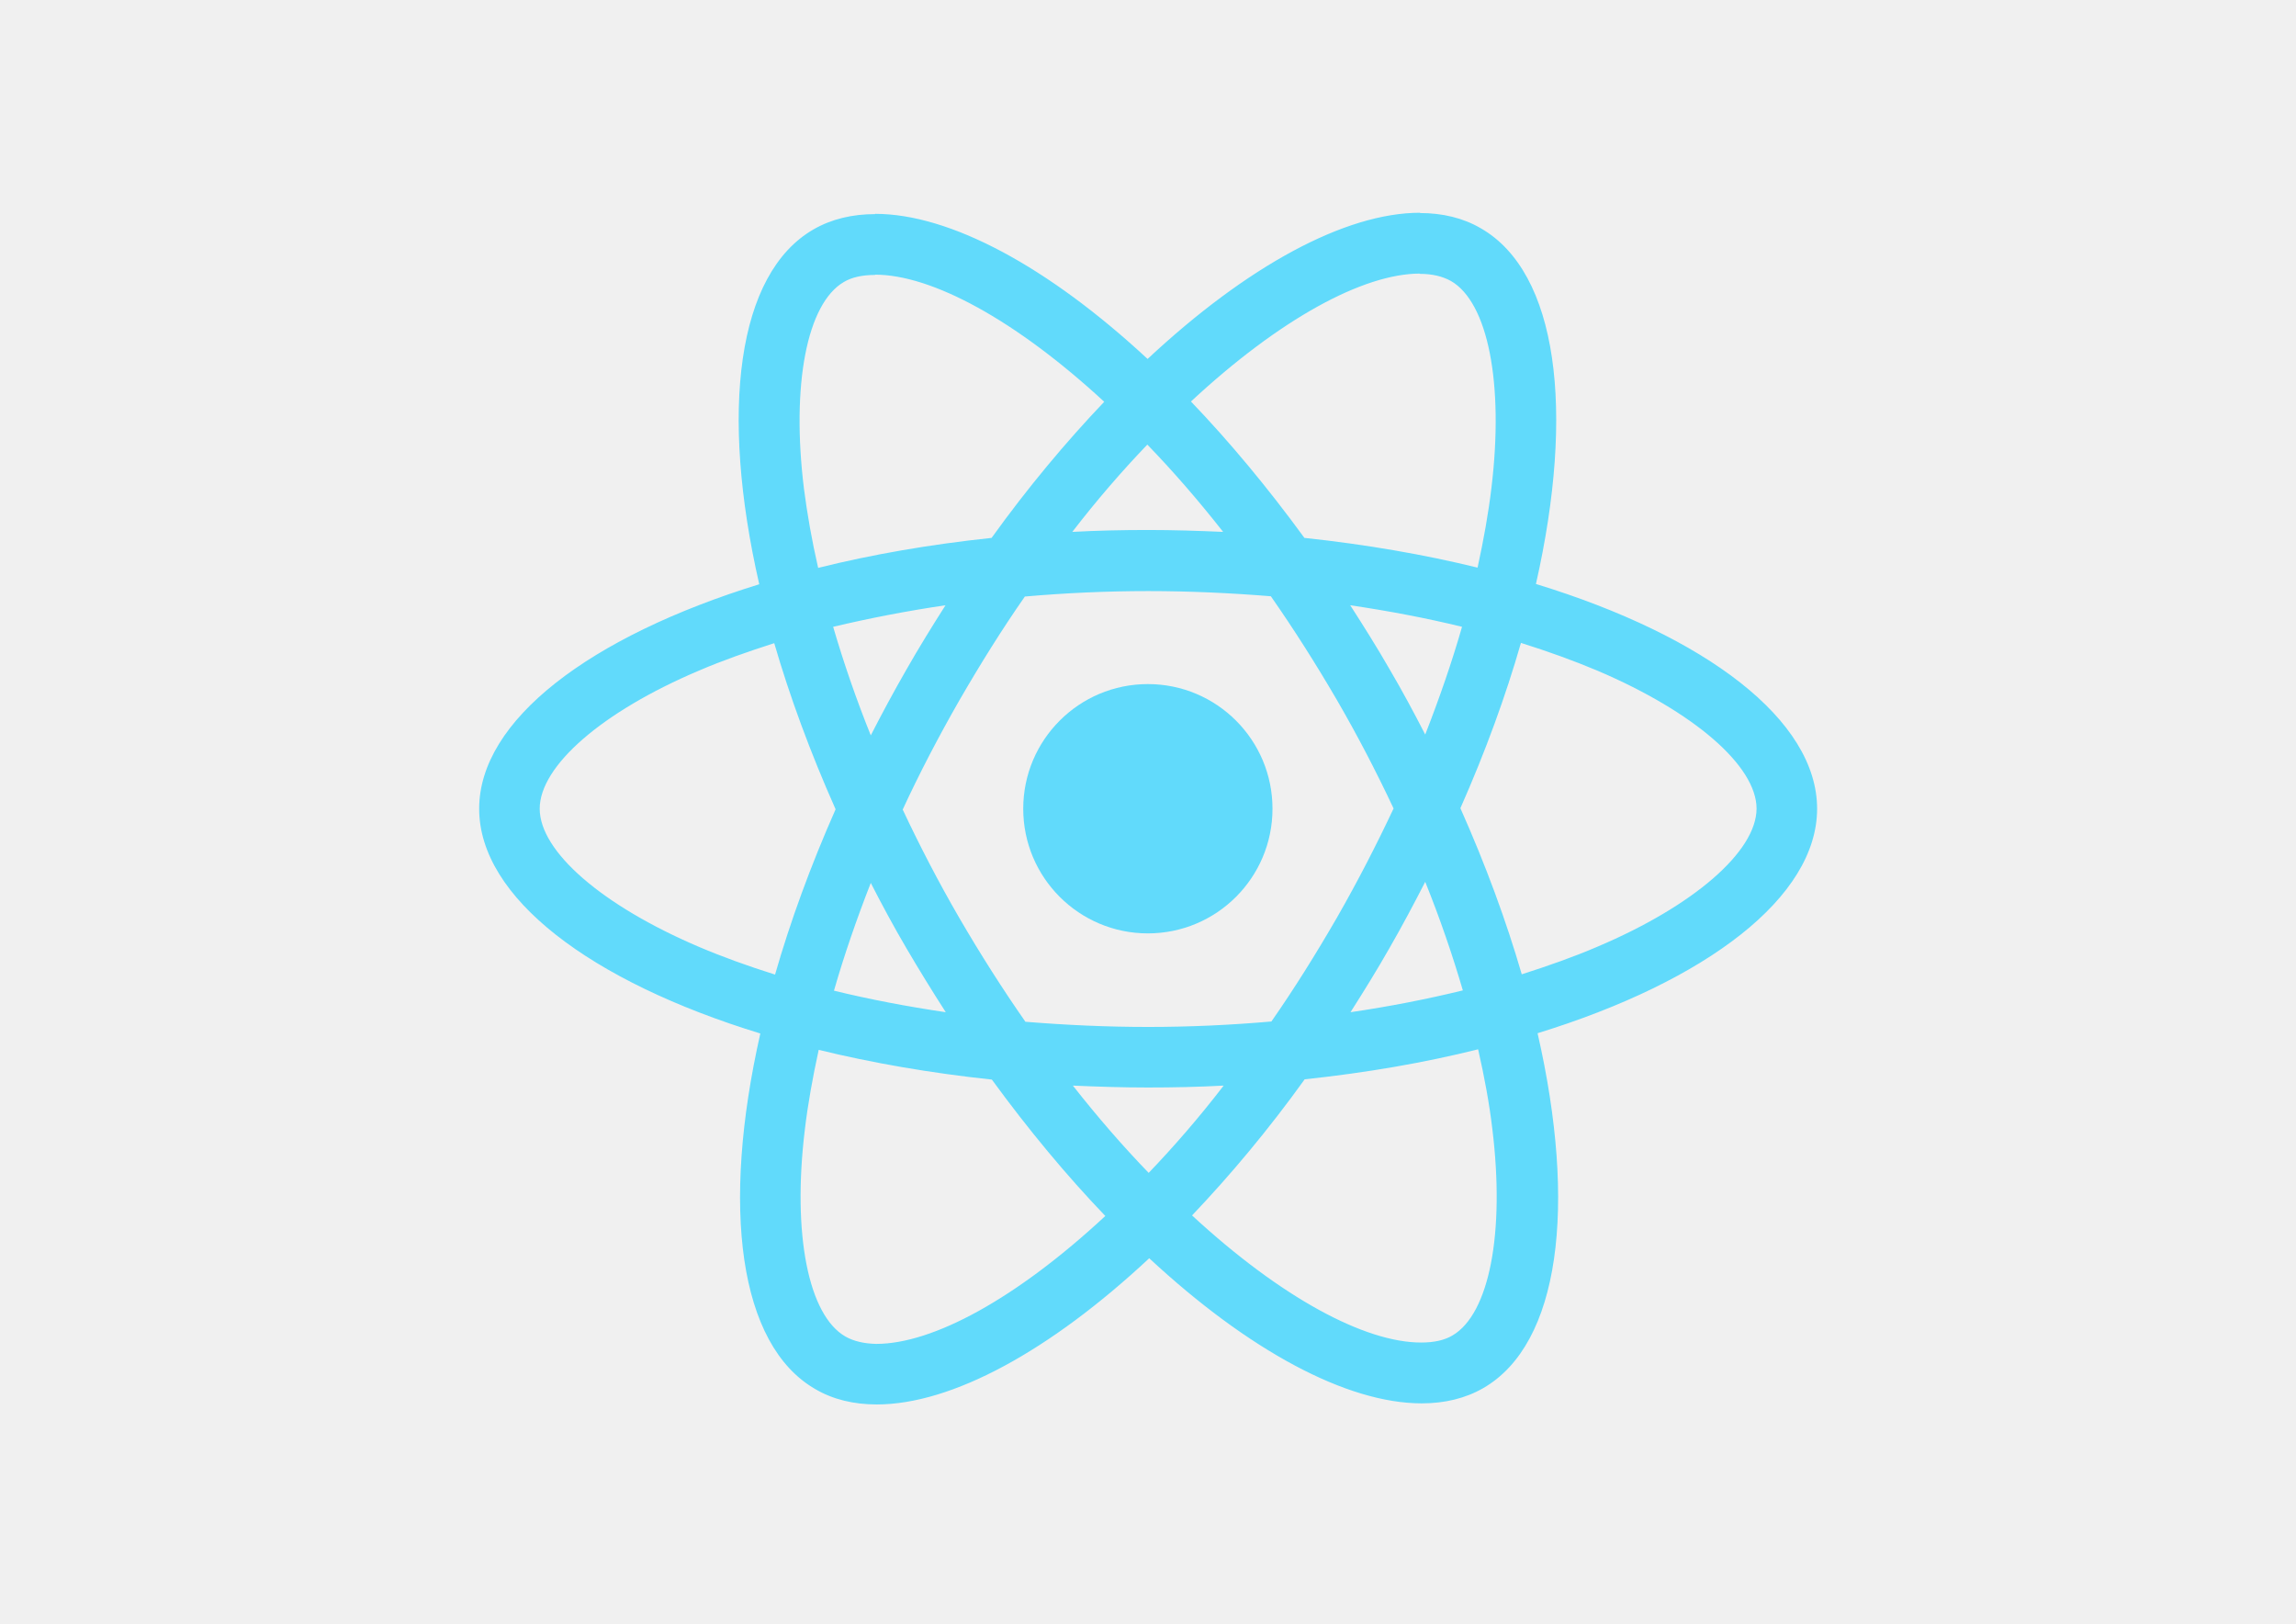
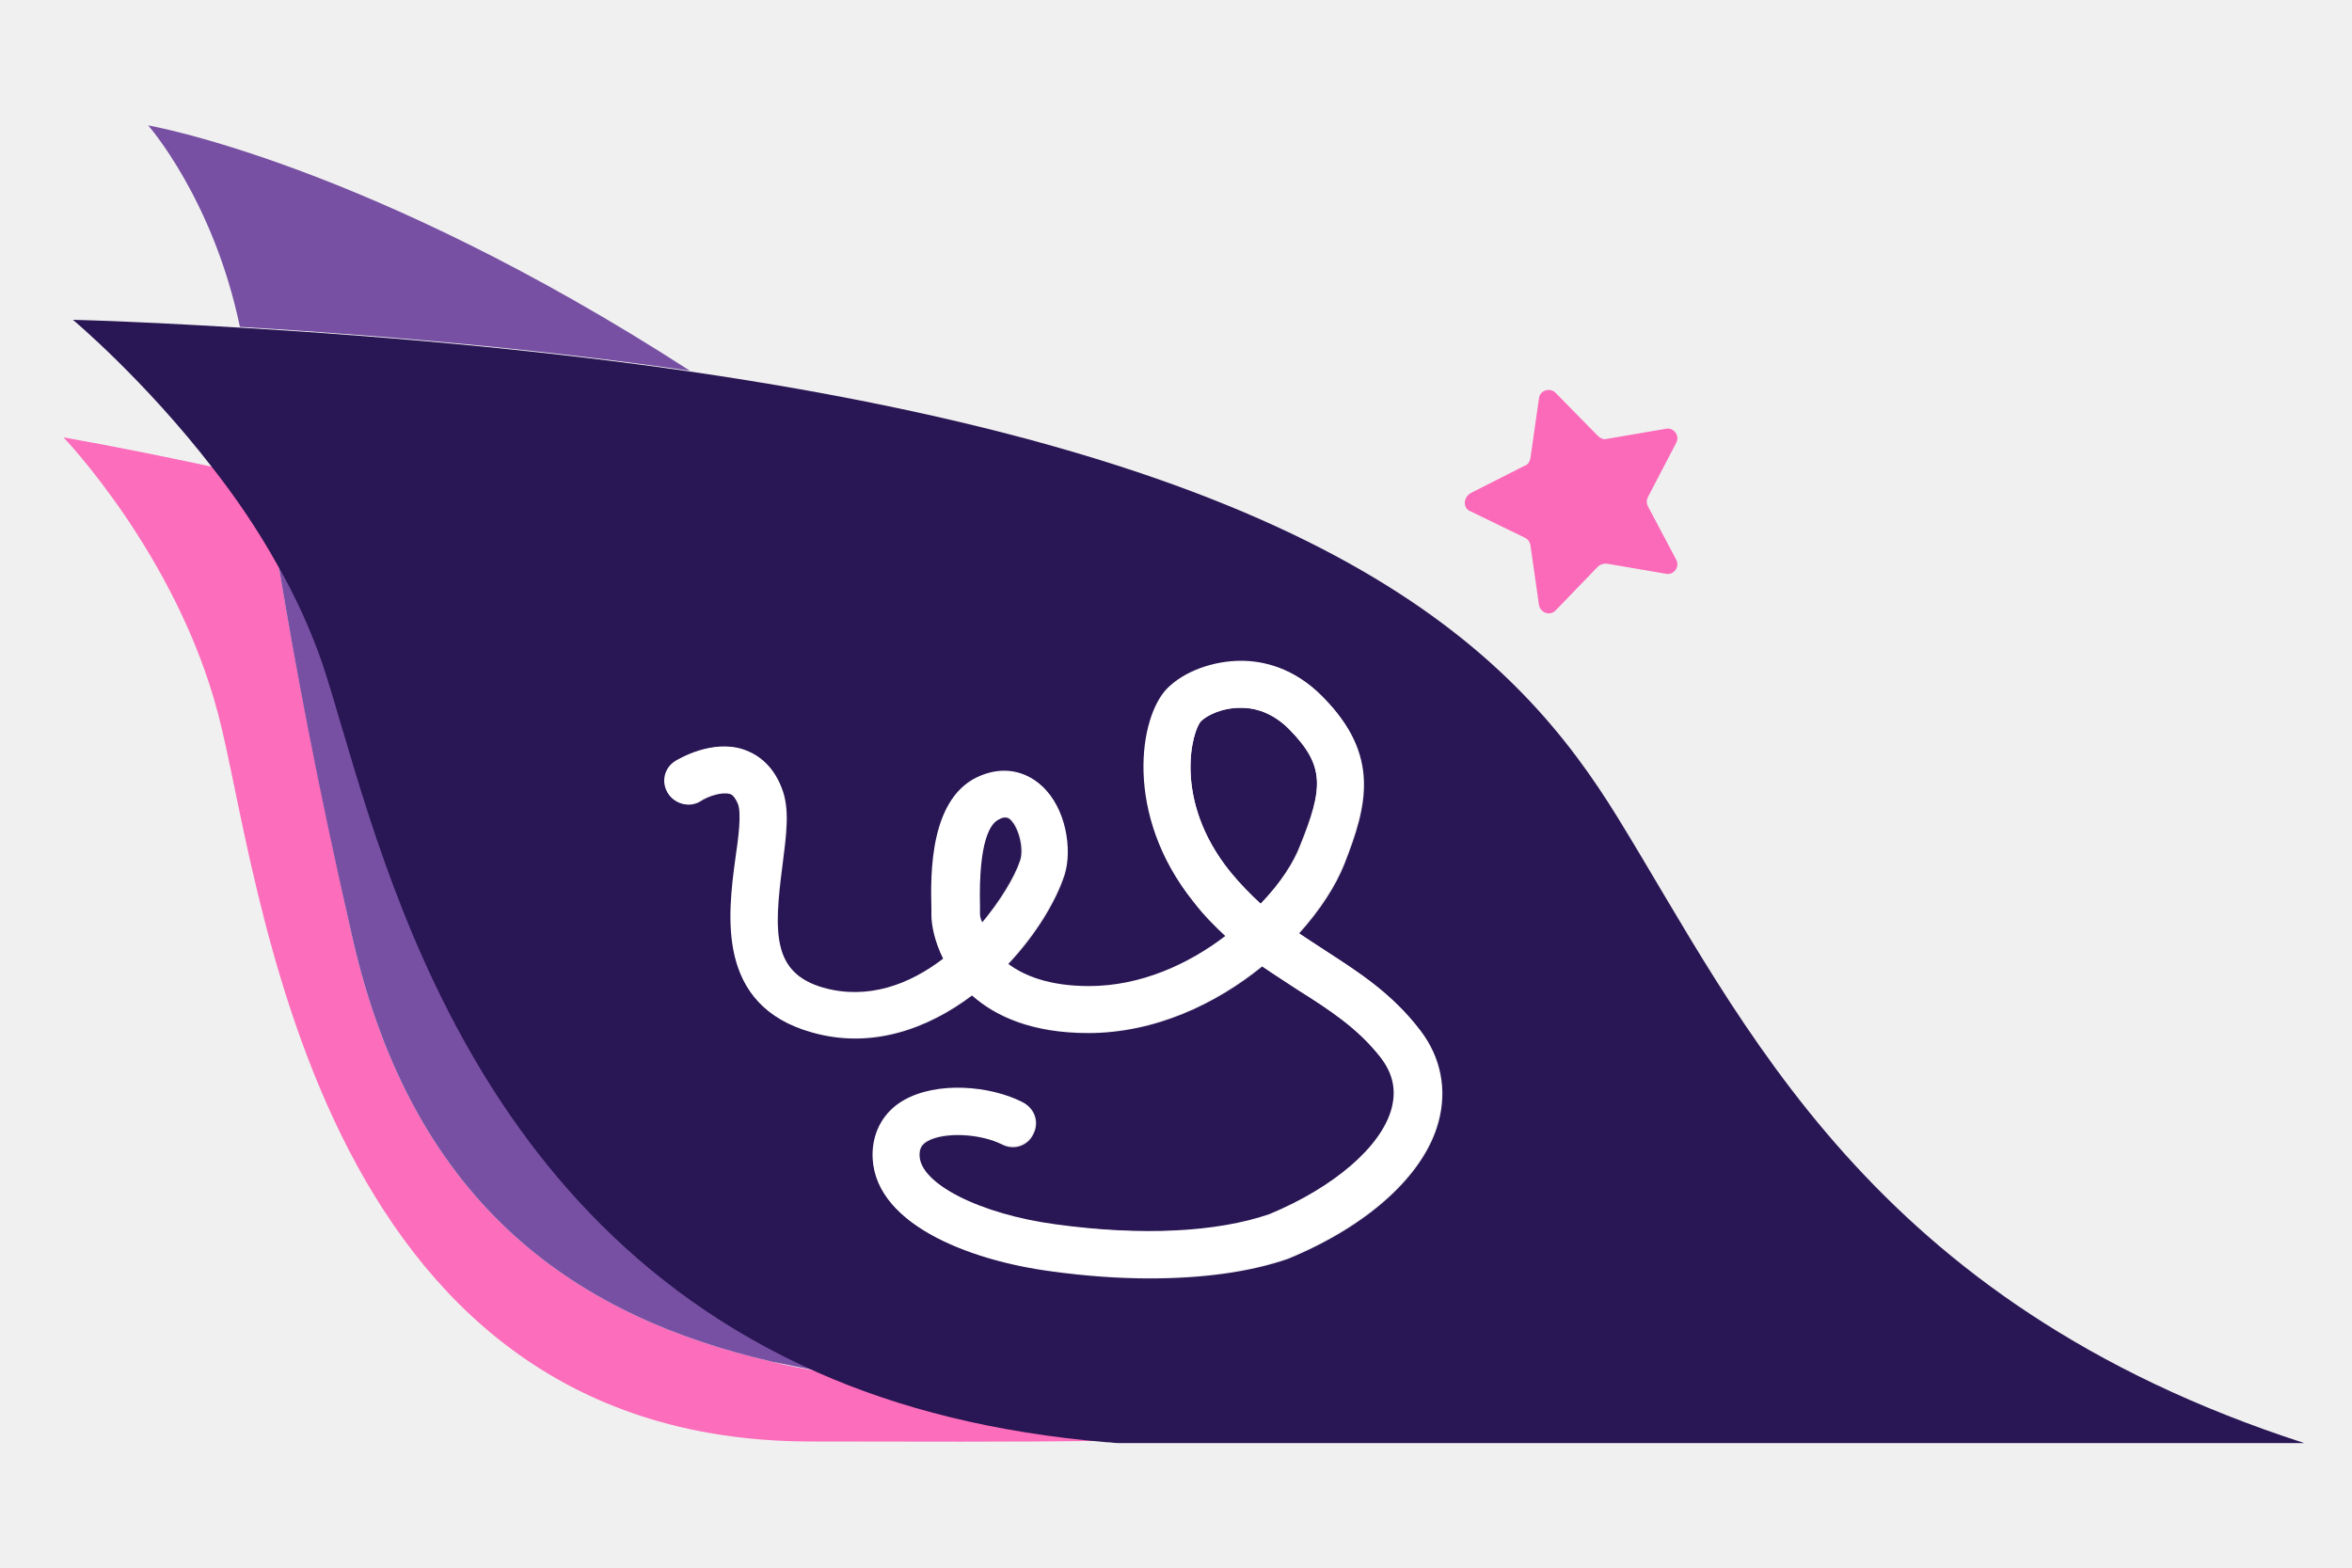
- <svg xmlns="http://www.w3.org/2000/svg" viewBox="0 0 841.9 595.3">
-   <g fill="#61DAFB">
-     <path d="M666.3 296.5c0-32.5-40.7-63.3-103.1-82.4 14.4-63.6 8-114.2-20.2-130.4-6.5-3.8-14.1-5.6-22.4-5.6v22.3c4.6 0 8.3.9 11.4 2.6 13.6 7.8 19.5 37.5 14.9 75.7-1.1 9.4-2.9 19.3-5.1 29.4-19.6-4.8-41-8.5-63.5-10.9-13.5-18.5-27.5-35.3-41.6-50 32.6-30.3 63.2-46.9 84-46.9V78c-27.5 0-63.5 19.6-99.9 53.6-36.4-33.8-72.4-53.2-99.9-53.2v22.3c20.7 0 51.4 16.5 84 46.6-14 14.7-28 31.4-41.3 49.9-22.6 2.4-44 6.1-63.6 11-2.3-10-4-19.7-5.2-29-4.7-38.2 1.1-67.9 14.6-75.8 3-1.8 6.9-2.6 11.5-2.6V78.5c-8.4 0-16 1.8-22.6 5.6-28.1 16.2-34.4 66.7-19.9 130.1-62.2 19.2-102.7 49.9-102.7 82.3 0 32.5 40.7 63.3 103.1 82.4-14.4 63.6-8 114.2 20.2 130.4 6.5 3.8 14.1 5.6 22.5 5.6 27.5 0 63.5-19.6 99.9-53.6 36.4 33.8 72.4 53.2 99.9 53.2 8.4 0 16-1.8 22.6-5.6 28.1-16.2 34.4-66.7 19.9-130.1 62-19.1 102.5-49.9 102.5-82.3zm-130.2-66.7c-3.7 12.9-8.3 26.2-13.5 39.5-4.1-8-8.4-16-13.1-24-4.6-8-9.5-15.8-14.4-23.4 14.2 2.1 27.9 4.7 41 7.9zm-45.8 106.5c-7.8 13.5-15.8 26.3-24.1 38.2-14.9 1.3-30 2-45.2 2-15.1 0-30.2-.7-45-1.9-8.3-11.9-16.4-24.6-24.2-38-7.6-13.1-14.5-26.4-20.8-39.8 6.2-13.4 13.2-26.8 20.7-39.9 7.8-13.5 15.8-26.3 24.1-38.2 14.9-1.3 30-2 45.2-2 15.1 0 30.2.7 45 1.9 8.3 11.9 16.4 24.6 24.2 38 7.6 13.1 14.5 26.4 20.8 39.8-6.3 13.4-13.2 26.8-20.7 39.9zm32.3-13c5.4 13.4 10 26.8 13.8 39.8-13.1 3.2-26.9 5.9-41.2 8 4.9-7.7 9.8-15.6 14.4-23.7 4.6-8 8.9-16.1 13-24.1zM421.2 430c-9.3-9.6-18.6-20.3-27.8-32 9 .4 18.2.7 27.5.7 9.4 0 18.7-.2 27.8-.7-9 11.7-18.3 22.4-27.5 32zm-74.4-58.9c-14.2-2.1-27.9-4.7-41-7.9 3.7-12.9 8.3-26.2 13.5-39.5 4.1 8 8.4 16 13.1 24 4.7 8 9.5 15.8 14.4 23.4zM420.7 163c9.3 9.6 18.6 20.3 27.8 32-9-.4-18.2-.7-27.5-.7-9.4 0-18.7.2-27.8.7 9-11.7 18.3-22.4 27.5-32zm-74 58.9c-4.9 7.7-9.8 15.6-14.4 23.7-4.6 8-8.9 16-13 24-5.4-13.4-10-26.8-13.8-39.8 13.1-3.1 26.9-5.8 41.2-7.9zm-90.5 125.2c-35.4-15.1-58.3-34.9-58.3-50.6 0-15.7 22.9-35.6 58.3-50.6 8.6-3.7 18-7 27.7-10.1 5.7 19.6 13.2 40 22.5 60.9-9.2 20.8-16.6 41.1-22.2 60.6-9.9-3.1-19.3-6.5-28-10.2zM310 490c-13.6-7.8-19.5-37.5-14.9-75.7 1.1-9.4 2.9-19.3 5.1-29.4 19.6 4.8 41 8.5 63.5 10.9 13.5 18.5 27.5 35.3 41.6 50-32.6 30.3-63.2 46.9-84 46.9-4.5-.1-8.3-1-11.3-2.7zm237.2-76.2c4.7 38.2-1.1 67.9-14.6 75.8-3 1.8-6.9 2.6-11.5 2.6-20.7 0-51.4-16.5-84-46.6 14-14.7 28-31.4 41.3-49.9 22.6-2.4 44-6.1 63.6-11 2.3 10.1 4.1 19.8 5.2 29.1zm38.5-66.7c-8.6 3.7-18 7-27.7 10.1-5.7-19.6-13.2-40-22.5-60.9 9.2-20.8 16.6-41.1 22.2-60.6 9.9 3.1 19.3 6.5 28.1 10.2 35.4 15.1 58.3 34.9 58.3 50.6-.1 15.7-23 35.6-58.4 50.6zM320.8 78.4z" />
-     <circle cx="420.9" cy="296.5" r="45.7" />
-     <path d="M520.5 78.1z" />
+ <svg xmlns="http://www.w3.org/2000/svg" version="1.1" id="Layer_1" x="0px" y="0px" viewBox="0 0 300 200" style="enable-background:new 0 0 300 200;" xml:space="preserve">
+   <style type="text/css">
+ 	.st0{fill:#FB6AB9;}
+ 	.st1{fill:#FC6DBB;}
+ 	.st2{fill:#7750A3;}
+ 	.st3{fill:#291654;}
+ 	.st4{fill:#FFFFFF;}
+ </style>
+   <g>
+     <path class="st0" d="M187.5,65.2l7,3.4c0.4,0.2,0.6,0.5,0.7,0.9l1.1,7.7c0.2,1,1.4,1.4,2.1,0.7l5.4-5.6c0.3-0.3,0.7-0.4,1.1-0.4   l7.6,1.3c1,0.2,1.8-0.9,1.3-1.8l-3.6-6.8c-0.2-0.4-0.2-0.8,0-1.2l3.6-6.9c0.5-0.9-0.3-2-1.3-1.8l-7.6,1.3c-0.4,0.1-0.8-0.1-1.1-0.4   l-5.4-5.5c-0.7-0.7-2-0.3-2.1,0.7l-1.1,7.7c-0.1,0.4-0.3,0.8-0.7,0.9l-6.9,3.5C186.6,63.5,186.6,64.8,187.5,65.2z" />
+     <path class="st1" d="M98.4,173.7c-24.1-5.6-45.6-19.2-53.5-54.3c-4.4-19.7-7.3-34.8-9.4-47.5c-2.5-4.4-5.3-8.5-8.2-12.3   c-6.1-1.3-12.4-2.6-19.2-3.8c0,0,14.4,15,19.7,35.2c5.4,20.2,11.6,92.7,75.4,92.9c13.1,0,26,0.1,38-0.1   c-14.4-1.2-26.6-4.4-36.9-8.9C102.3,174.6,100.2,174.2,98.4,173.7z" />
+     <path class="st2" d="M18.9,16c0,0,8.3,9.4,11.7,25.7c21.8,1.3,40.8,3.2,57.4,5.6C47,20.8,18.9,16,18.9,16z" />
+     <path class="st2" d="M98.4,173.7c1.9,0.4,3.9,0.8,6,1.2c-47.6-21-56.7-71-63.2-90.5c-1.4-4.3-3.4-8.5-5.7-12.5   c2.1,12.7,4.9,27.8,9.4,47.5C52.8,154.5,74.3,168.1,98.4,173.7z" />
+     <path class="st3" d="M164.5,93.1c-1.8-1.9-3.9-2.8-6.2-2.8c0,0,0,0-0.1,0c-2.4,0-4.3,1-5,1.7c-1.1,1.1-3.7,10,3.7,19.2   c1.3,1.6,2.6,2.9,3.9,4.1c2.5-2.6,4.2-5.3,5-7.4C168.8,100.5,169,97.7,164.5,93.1z" />
+     <path class="st3" d="M128.9,104.6c-0.2-0.2-0.4-0.3-0.7-0.3c-0.2,0-0.4,0-0.7,0.2c-1.3,0.5-2.8,2.9-2.6,11.3l0,0.9   c0,0,0,0.5,0.2,1.2c2.5-3,4.3-6,5-8.1C130.6,108.4,130,105.7,128.9,104.6z" />
+     <path class="st3" d="M206.4,104.4c-12.6-20.5-35.3-44.9-118.4-57c-16.6-2.4-35.6-4.3-57.4-5.6c-6.8-0.4-13.9-0.8-21.3-1   c0,0,9.1,7.6,17.9,19c2.9,3.7,5.7,7.8,8.2,12.3c2.3,4,4.2,8.2,5.7,12.5c6.5,19.5,15.7,69.5,63.2,90.5c10.4,4.6,22.6,7.7,36.9,8.9   c0.5,0,0.9,0.1,1.4,0.1c115.5,0,73.7,0,151.3,0C238.3,166.1,222.3,130.2,206.4,104.4z M183.5,143.1c-1.8,6.8-9,13.3-19.2,17.5   c-4.9,1.7-10.9,2.5-17.7,2.5c-3.9,0-8.1-0.3-12.5-0.9c-10.6-1.4-23-6.2-22.7-15.1c0.1-2.8,1.5-5.1,3.9-6.6   c4.2-2.5,11.1-1.9,15.2,0.2c1.5,0.7,2.1,2.5,1.3,4c-0.7,1.5-2.5,2.1-4,1.3c-2.8-1.4-7.4-1.6-9.5-0.4c-0.7,0.4-1,0.9-1,1.7   c-0.1,3.7,7.7,7.7,17.5,9c10.9,1.4,20.6,1,27.2-1.3c8.2-3.4,14.3-8.6,15.6-13.5c0.6-2.3,0.2-4.4-1.4-6.5c-2.9-3.8-6.4-6.1-10.5-8.6   c-1.5-1-3.1-2-4.7-3.1c-5.9,4.8-13.7,8.5-22.2,8.5c-7.1,0-11.8-2.1-14.8-4.8c-5.7,4.3-12.9,6.9-20.5,4.7   c-12-3.4-10.6-14.7-9.6-22.1c0.4-2.7,0.8-5.7,0.3-7c-0.4-1.1-0.9-1.3-1.1-1.3c-1-0.3-2.8,0.3-3.7,0.9c-1.4,0.9-3.2,0.4-4.1-0.9   c-0.9-1.4-0.5-3.2,0.9-4.1c0.5-0.3,4.6-2.9,8.7-1.5c1.5,0.5,3.6,1.7,4.8,4.8c1.1,2.7,0.6,6,0.1,10c-1.1,8.5-1.3,13.7,5.3,15.6   c5.7,1.6,11-0.4,15.3-3.7c-1.1-2.2-1.5-4.3-1.5-5.6l0-0.8c-0.1-4.3-0.3-14.3,6.4-17c2.7-1.1,5.5-0.6,7.6,1.3   c3.1,2.8,3.9,8.1,2.9,11.3c-1.1,3.4-3.7,7.7-7.2,11.4c2.1,1.6,5.3,2.9,10.4,2.9c6.6,0,12.7-2.8,17.4-6.4c-1.4-1.3-2.8-2.7-4.1-4.4   c-8.9-11.1-6.9-23.6-3.3-27.2c2.1-2.1,5.9-3.5,9.4-3.5c2.7,0,6.7,0.8,10.4,4.6c7.3,7.4,5.6,13.8,2.7,21.2c-1.1,2.8-3.1,5.9-5.8,8.9   c1.2,0.8,2.3,1.5,3.5,2.3c4.1,2.6,8.4,5.4,12,10.1C183.8,134.9,184.6,139,183.5,143.1z" />
+     <path class="st4" d="M169.1,121.3c-1.1-0.7-2.3-1.5-3.5-2.3c2.7-3,4.7-6.1,5.8-8.9c2.9-7.5,4.6-13.8-2.7-21.2   c-3.7-3.8-7.7-4.6-10.4-4.6c-3.5,0-7.2,1.3-9.4,3.5c-3.6,3.6-5.6,16.1,3.3,27.2c1.3,1.7,2.7,3.1,4.1,4.4   c-4.7,3.6-10.8,6.4-17.4,6.4c-5,0-8.3-1.3-10.4-2.9c3.5-3.7,6.1-8,7.2-11.4c1-3.2,0.2-8.5-2.9-11.3c-2.1-1.9-4.8-2.4-7.6-1.3   c-6.7,2.6-6.5,12.7-6.4,17l0,0.8c0,1.3,0.4,3.4,1.5,5.6c-4.3,3.3-9.6,5.3-15.3,3.7c-6.6-1.9-6.4-7.2-5.3-15.6c0.5-3.9,1-7.3-0.1-10   c-1.2-3.1-3.3-4.3-4.8-4.8c-4-1.3-8.2,1.2-8.7,1.5c-1.4,0.9-1.8,2.7-0.9,4.1c0.9,1.4,2.7,1.8,4.1,0.9c0.9-0.6,2.7-1.2,3.7-0.9   c0.2,0.1,0.6,0.2,1.1,1.3c0.5,1.2,0.1,4.3-0.3,7c-1,7.4-2.4,18.7,9.6,22.1c7.6,2.2,14.8-0.4,20.5-4.7c3.1,2.7,7.8,4.8,14.8,4.8   c8.5,0,16.3-3.7,22.2-8.5c1.6,1.1,3.2,2.1,4.7,3.1c4,2.6,7.5,4.8,10.5,8.6c1.6,2.1,2,4.2,1.4,6.5c-1.3,4.9-7.4,10.1-15.6,13.5   c-6.7,2.3-16.3,2.8-27.2,1.3c-9.8-1.3-17.6-5.3-17.5-9c0-0.8,0.3-1.3,1-1.7c2-1.2,6.6-1,9.5,0.4c1.5,0.7,3.3,0.1,4-1.3   c0.7-1.5,0.1-3.3-1.3-4c-4.1-2.1-10.9-2.7-15.2-0.2c-2.4,1.4-3.8,3.8-3.9,6.6c-0.3,8.9,12,13.7,22.7,15.1c4.3,0.6,8.5,0.9,12.5,0.9   c6.8,0,12.8-0.8,17.7-2.5c10.2-4.2,17.4-10.7,19.2-17.5c1.1-4.1,0.3-8.2-2.4-11.7C177.5,126.7,173.2,124,169.1,121.3z M125,116.6   l0-0.9c-0.2-8.4,1.3-10.8,2.6-11.3c0.3-0.1,0.5-0.2,0.7-0.2c0.3,0,0.5,0.1,0.7,0.3c1.2,1.1,1.7,3.8,1.3,5.1c-0.7,2.1-2.4,5.2-5,8.1   C125,117.1,125,116.7,125,116.6z M160.8,115.3c-1.3-1.2-2.6-2.5-3.9-4.1c-7.4-9.2-4.8-18.1-3.7-19.2c0.7-0.7,2.6-1.7,5-1.7   c0,0,0,0,0.1,0c2.3,0,4.4,1,6.2,2.8c4.5,4.6,4.3,7.4,1.4,14.9C165.1,110.1,163.3,112.7,160.8,115.3z" />
  </g>
</svg>
